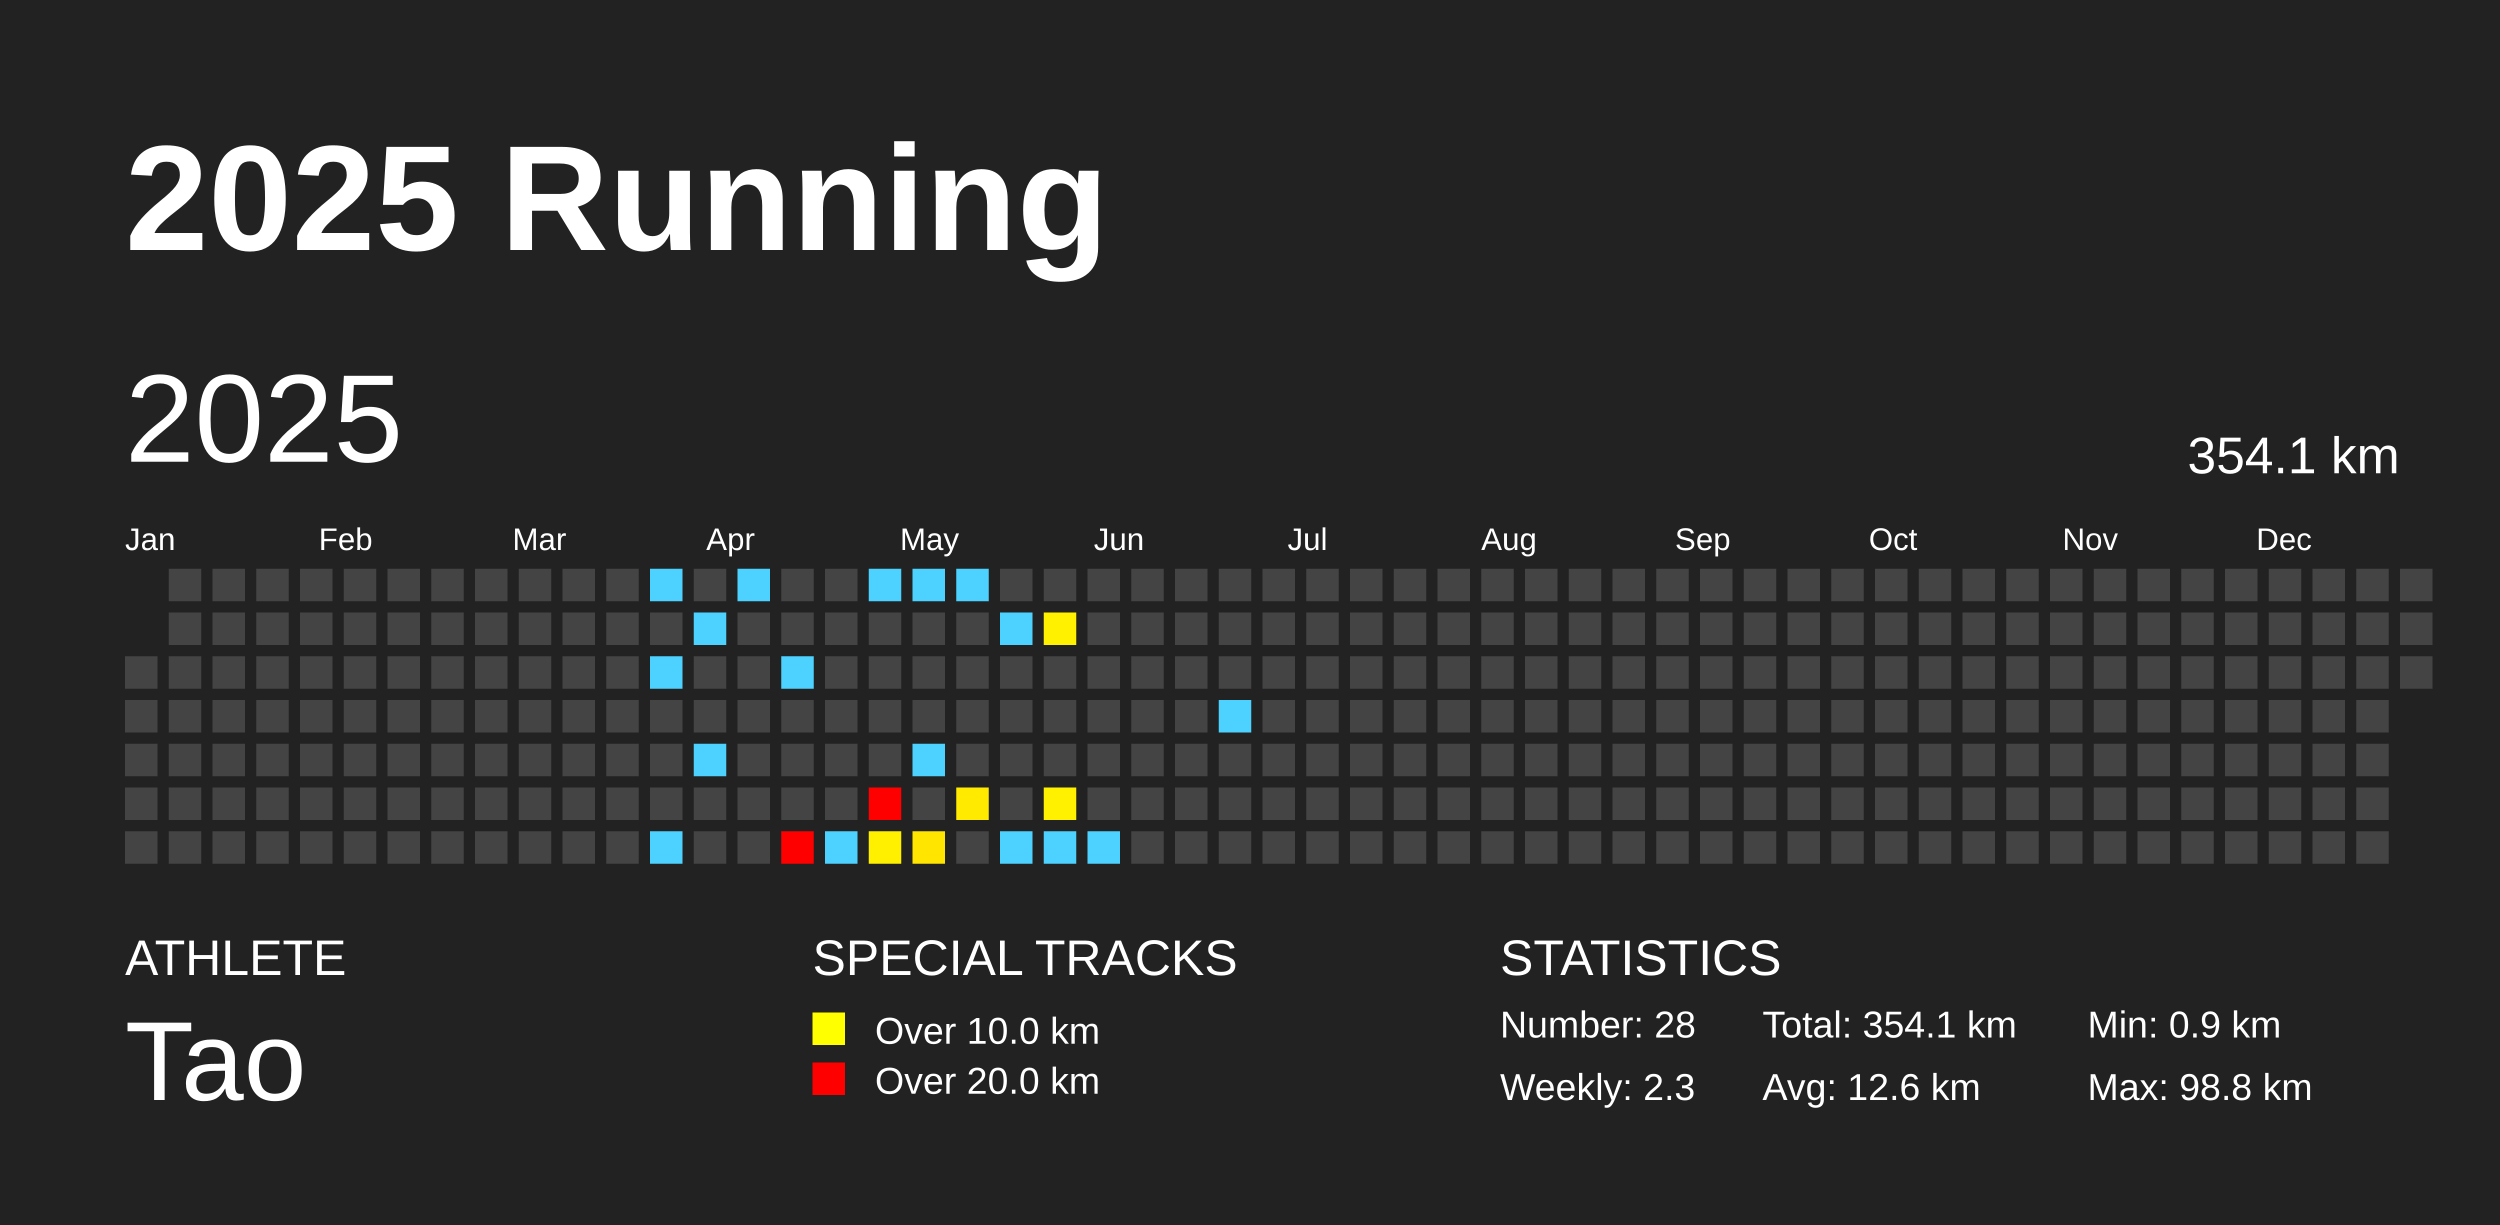
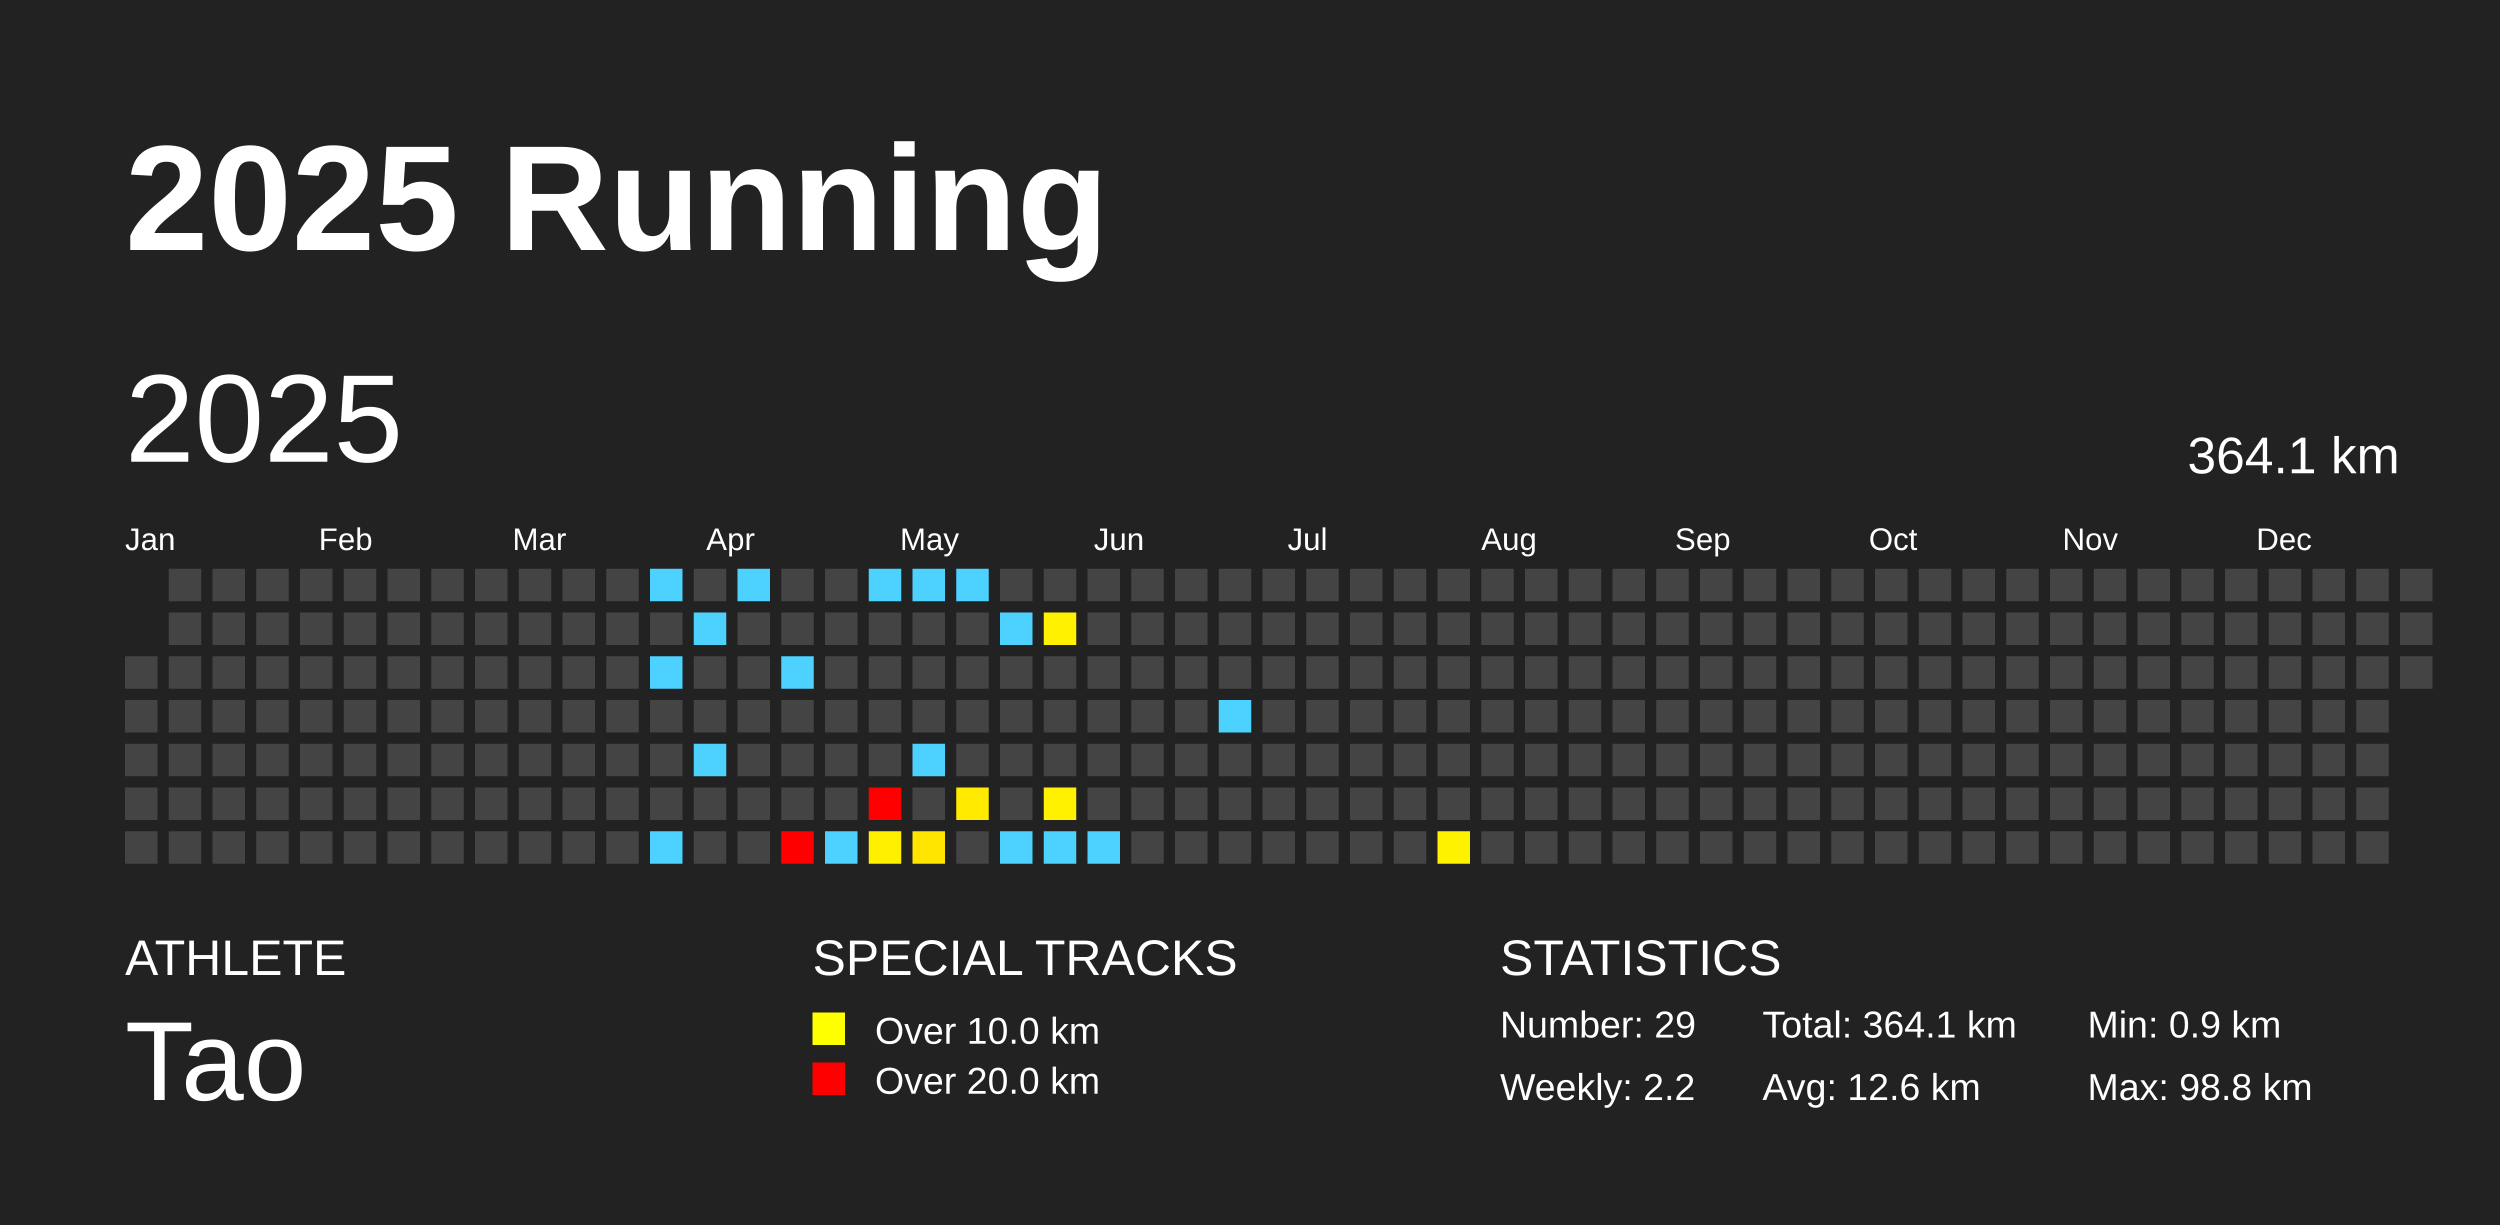
<svg xmlns="http://www.w3.org/2000/svg" baseProfile="full" height="98mm" version="1.1" viewBox="0,0,200,98" width="200mm">
  <defs />
  <rect fill="#222222" height="98" width="200" x="0" y="0" />
  <text fill="#FFFFFF" style="font-size:12px; font-family:Arial; font-weight:bold;" x="10" y="20">2025 Running</text>
  <text fill="#FFFFFF" style="font-size:4px; font-family:Arial" x="10" y="78">ATHLETE</text>
  <text fill="#FFFFFF" style="font-size:9px; font-family:Arial" x="10" y="88">Tao</text>
  <text fill="#FFFFFF" style="font-size:4px; font-family:Arial" x="65" y="78">SPECIAL TRACKS</text>
  <rect fill="yellow" height="2.6" width="2.6" x="65" y="81" />
  <text fill="#FFFFFF" style="font-size:3px; font-family:Arial" x="70" y="83.5">Over 10.0 km</text>
  <rect fill="red" height="2.6" width="2.6" x="65" y="85" />
  <text fill="#FFFFFF" style="font-size:3px; font-family:Arial" x="70" y="87.5">Over 20.0 km</text>
  <text fill="#FFFFFF" style="font-size:4px; font-family:Arial" x="120" y="78">STATISTICS</text>
-   <text fill="#FFFFFF" style="font-size:3px; font-family:Arial" x="120" y="83">Number: 28</text>
-   <text fill="#FFFFFF" style="font-size:3px; font-family:Arial" x="120" y="88">Weekly: 2.3</text>
-   <text fill="#FFFFFF" style="font-size:3px; font-family:Arial" x="141" y="83">Total: 354.1 km</text>
+   <text fill="#FFFFFF" style="font-size:3px; font-family:Arial" x="120" y="83">Number: 29</text>
+   <text fill="#FFFFFF" style="font-size:3px; font-family:Arial" x="120" y="88">Weekly: 2.2</text>
+   <text fill="#FFFFFF" style="font-size:3px; font-family:Arial" x="141" y="83">Total: 364.1 km</text>
  <text fill="#FFFFFF" style="font-size:3px; font-family:Arial" x="141" y="88">Avg: 12.6 km</text>
  <text fill="#FFFFFF" style="font-size:3px; font-family:Arial" x="167" y="83">Min: 0.9 km</text>
  <text fill="#FFFFFF" style="font-size:3px; font-family:Arial" x="167" y="88">Max: 98.8 km</text>
  <text dominant-baseline="hanging" fill="#FFFFFF" style="font-size:10.0px; font-family:Arial;" x="10" y="30">2025</text>
-   <text dominant-baseline="hanging" fill="#FFFFFF" style="font-size:4.125px; font-family:Arial;" x="175" y="35">354.1 km</text>
+   <text dominant-baseline="hanging" fill="#FFFFFF" style="font-size:4.125px; font-family:Arial;" x="175" y="35">364.1 km</text>
  <text fill="#FFFFFF" style="font-size:2.5px; font-family:Arial" x="10.0" y="44">Jan</text>
  <text fill="#FFFFFF" style="font-size:2.5px; font-family:Arial" x="25.5" y="44">Feb</text>
  <text fill="#FFFFFF" style="font-size:2.5px; font-family:Arial" x="41.0" y="44">Mar</text>
  <text fill="#FFFFFF" style="font-size:2.5px; font-family:Arial" x="56.5" y="44">Apr</text>
  <text fill="#FFFFFF" style="font-size:2.5px; font-family:Arial" x="72.0" y="44">May</text>
  <text fill="#FFFFFF" style="font-size:2.5px; font-family:Arial" x="87.5" y="44">Jun</text>
  <text fill="#FFFFFF" style="font-size:2.5px; font-family:Arial" x="103.0" y="44">Jul</text>
  <text fill="#FFFFFF" style="font-size:2.5px; font-family:Arial" x="118.5" y="44">Aug</text>
  <text fill="#FFFFFF" style="font-size:2.5px; font-family:Arial" x="134.0" y="44">Sep</text>
  <text fill="#FFFFFF" style="font-size:2.5px; font-family:Arial" x="149.5" y="44">Oct</text>
  <text fill="#FFFFFF" style="font-size:2.5px; font-family:Arial" x="165.0" y="44">Nov</text>
  <text fill="#FFFFFF" style="font-size:2.5px; font-family:Arial" x="180.5" y="44">Dec</text>
  <rect fill="#444444" height="2.6" width="2.6" x="10.0" y="52.5" />
  <rect fill="#444444" height="2.6" width="2.6" x="10.0" y="56.0" />
  <rect fill="#444444" height="2.6" width="2.6" x="10.0" y="59.5" />
  <rect fill="#444444" height="2.6" width="2.6" x="10.0" y="63.0" />
  <rect fill="#444444" height="2.6" width="2.6" x="10.0" y="66.5" />
  <rect fill="#444444" height="2.6" width="2.6" x="13.5" y="45.5" />
  <rect fill="#444444" height="2.6" width="2.6" x="13.5" y="49.0" />
  <rect fill="#444444" height="2.6" width="2.6" x="13.5" y="52.5" />
  <rect fill="#444444" height="2.6" width="2.6" x="13.5" y="56.0" />
  <rect fill="#444444" height="2.6" width="2.6" x="13.5" y="59.5" />
  <rect fill="#444444" height="2.6" width="2.6" x="13.5" y="63.0" />
  <rect fill="#444444" height="2.6" width="2.6" x="13.5" y="66.5" />
  <rect fill="#444444" height="2.6" width="2.6" x="17.0" y="45.5" />
  <rect fill="#444444" height="2.6" width="2.6" x="17.0" y="49.0" />
  <rect fill="#444444" height="2.6" width="2.6" x="17.0" y="52.5" />
  <rect fill="#444444" height="2.6" width="2.6" x="17.0" y="56.0" />
  <rect fill="#444444" height="2.6" width="2.6" x="17.0" y="59.5" />
  <rect fill="#444444" height="2.6" width="2.6" x="17.0" y="63.0" />
  <rect fill="#444444" height="2.6" width="2.6" x="17.0" y="66.5" />
  <rect fill="#444444" height="2.6" width="2.6" x="20.5" y="45.5" />
  <rect fill="#444444" height="2.6" width="2.6" x="20.5" y="49.0" />
  <rect fill="#444444" height="2.6" width="2.6" x="20.5" y="52.5" />
  <rect fill="#444444" height="2.6" width="2.6" x="20.5" y="56.0" />
  <rect fill="#444444" height="2.6" width="2.6" x="20.5" y="59.5" />
  <rect fill="#444444" height="2.6" width="2.6" x="20.5" y="63.0" />
  <rect fill="#444444" height="2.6" width="2.6" x="20.5" y="66.5" />
  <rect fill="#444444" height="2.6" width="2.6" x="24.0" y="45.5" />
  <rect fill="#444444" height="2.6" width="2.6" x="24.0" y="49.0" />
  <rect fill="#444444" height="2.6" width="2.6" x="24.0" y="52.5" />
  <rect fill="#444444" height="2.6" width="2.6" x="24.0" y="56.0" />
  <rect fill="#444444" height="2.6" width="2.6" x="24.0" y="59.5" />
  <rect fill="#444444" height="2.6" width="2.6" x="24.0" y="63.0" />
  <rect fill="#444444" height="2.6" width="2.6" x="24.0" y="66.5" />
  <rect fill="#444444" height="2.6" width="2.6" x="27.5" y="45.5" />
  <rect fill="#444444" height="2.6" width="2.6" x="27.5" y="49.0" />
  <rect fill="#444444" height="2.6" width="2.6" x="27.5" y="52.5" />
  <rect fill="#444444" height="2.6" width="2.6" x="27.5" y="56.0" />
  <rect fill="#444444" height="2.6" width="2.6" x="27.5" y="59.5" />
  <rect fill="#444444" height="2.6" width="2.6" x="27.5" y="63.0" />
  <rect fill="#444444" height="2.6" width="2.6" x="27.5" y="66.5" />
  <rect fill="#444444" height="2.6" width="2.6" x="31.0" y="45.5" />
  <rect fill="#444444" height="2.6" width="2.6" x="31.0" y="49.0" />
  <rect fill="#444444" height="2.6" width="2.6" x="31.0" y="52.5" />
  <rect fill="#444444" height="2.6" width="2.6" x="31.0" y="56.0" />
  <rect fill="#444444" height="2.6" width="2.6" x="31.0" y="59.5" />
  <rect fill="#444444" height="2.6" width="2.6" x="31.0" y="63.0" />
  <rect fill="#444444" height="2.6" width="2.6" x="31.0" y="66.5" />
  <rect fill="#444444" height="2.6" width="2.6" x="34.5" y="45.5" />
  <rect fill="#444444" height="2.6" width="2.6" x="34.5" y="49.0" />
  <rect fill="#444444" height="2.6" width="2.6" x="34.5" y="52.5" />
  <rect fill="#444444" height="2.6" width="2.6" x="34.5" y="56.0" />
  <rect fill="#444444" height="2.6" width="2.6" x="34.5" y="59.5" />
  <rect fill="#444444" height="2.6" width="2.6" x="34.5" y="63.0" />
  <rect fill="#444444" height="2.6" width="2.6" x="34.5" y="66.5" />
  <rect fill="#444444" height="2.6" width="2.6" x="38.0" y="45.5" />
  <rect fill="#444444" height="2.6" width="2.6" x="38.0" y="49.0" />
  <rect fill="#444444" height="2.6" width="2.6" x="38.0" y="52.5" />
  <rect fill="#444444" height="2.6" width="2.6" x="38.0" y="56.0" />
  <rect fill="#444444" height="2.6" width="2.6" x="38.0" y="59.5" />
  <rect fill="#444444" height="2.6" width="2.6" x="38.0" y="63.0" />
  <rect fill="#444444" height="2.6" width="2.6" x="38.0" y="66.5" />
  <rect fill="#444444" height="2.6" width="2.6" x="41.5" y="45.5" />
  <rect fill="#444444" height="2.6" width="2.6" x="41.5" y="49.0" />
  <rect fill="#444444" height="2.6" width="2.6" x="41.5" y="52.5" />
  <rect fill="#444444" height="2.6" width="2.6" x="41.5" y="56.0" />
  <rect fill="#444444" height="2.6" width="2.6" x="41.5" y="59.5" />
  <rect fill="#444444" height="2.6" width="2.6" x="41.5" y="63.0" />
  <rect fill="#444444" height="2.6" width="2.6" x="41.5" y="66.5" />
  <rect fill="#444444" height="2.6" width="2.6" x="45.0" y="45.5" />
  <rect fill="#444444" height="2.6" width="2.6" x="45.0" y="49.0" />
  <rect fill="#444444" height="2.6" width="2.6" x="45.0" y="52.5" />
  <rect fill="#444444" height="2.6" width="2.6" x="45.0" y="56.0" />
  <rect fill="#444444" height="2.6" width="2.6" x="45.0" y="59.5" />
  <rect fill="#444444" height="2.6" width="2.6" x="45.0" y="63.0" />
  <rect fill="#444444" height="2.6" width="2.6" x="45.0" y="66.5" />
  <rect fill="#444444" height="2.6" width="2.6" x="48.5" y="45.5" />
  <rect fill="#444444" height="2.6" width="2.6" x="48.5" y="49.0" />
  <rect fill="#444444" height="2.6" width="2.6" x="48.5" y="52.5" />
  <rect fill="#444444" height="2.6" width="2.6" x="48.5" y="56.0" />
  <rect fill="#444444" height="2.6" width="2.6" x="48.5" y="59.5" />
  <rect fill="#444444" height="2.6" width="2.6" x="48.5" y="63.0" />
  <rect fill="#444444" height="2.6" width="2.6" x="48.5" y="66.5" />
  <rect fill="#4dd2ff" height="2.6" width="2.6" x="52.0" y="45.5" />
  <rect fill="#444444" height="2.6" width="2.6" x="52.0" y="49.0" />
  <rect fill="#4dd2ff" height="2.6" width="2.6" x="52.0" y="52.5" />
  <rect fill="#444444" height="2.6" width="2.6" x="52.0" y="56.0" />
  <rect fill="#444444" height="2.6" width="2.6" x="52.0" y="59.5" />
  <rect fill="#444444" height="2.6" width="2.6" x="52.0" y="63.0" />
  <rect fill="#4dd2ff" height="2.6" width="2.6" x="52.0" y="66.5" />
  <rect fill="#444444" height="2.6" width="2.6" x="55.5" y="45.5" />
  <rect fill="#4dd2ff" height="2.6" width="2.6" x="55.5" y="49.0" />
  <rect fill="#444444" height="2.6" width="2.6" x="55.5" y="52.5" />
  <rect fill="#444444" height="2.6" width="2.6" x="55.5" y="56.0" />
  <rect fill="#4dd2ff" height="2.6" width="2.6" x="55.5" y="59.5" />
  <rect fill="#444444" height="2.6" width="2.6" x="55.5" y="63.0" />
  <rect fill="#444444" height="2.6" width="2.6" x="55.5" y="66.5" />
  <rect fill="#4dd2ff" height="2.6" width="2.6" x="59.0" y="45.5" />
  <rect fill="#444444" height="2.6" width="2.6" x="59.0" y="49.0" />
  <rect fill="#444444" height="2.6" width="2.6" x="59.0" y="52.5" />
  <rect fill="#444444" height="2.6" width="2.6" x="59.0" y="56.0" />
  <rect fill="#444444" height="2.6" width="2.6" x="59.0" y="59.5" />
  <rect fill="#444444" height="2.6" width="2.6" x="59.0" y="63.0" />
  <rect fill="#444444" height="2.6" width="2.6" x="59.0" y="66.5" />
  <rect fill="#444444" height="2.6" width="2.6" x="62.5" y="45.5" />
  <rect fill="#444444" height="2.6" width="2.6" x="62.5" y="49.0" />
  <rect fill="#4dd2ff" height="2.6" width="2.6" x="62.5" y="52.5" />
  <rect fill="#444444" height="2.6" width="2.6" x="62.5" y="56.0" />
  <rect fill="#444444" height="2.6" width="2.6" x="62.5" y="59.5" />
  <rect fill="#444444" height="2.6" width="2.6" x="62.5" y="63.0" />
  <rect fill="red" height="2.6" width="2.6" x="62.5" y="66.5" />
  <rect fill="#444444" height="2.6" width="2.6" x="66.0" y="45.5" />
  <rect fill="#444444" height="2.6" width="2.6" x="66.0" y="49.0" />
  <rect fill="#444444" height="2.6" width="2.6" x="66.0" y="52.5" />
  <rect fill="#444444" height="2.6" width="2.6" x="66.0" y="56.0" />
  <rect fill="#444444" height="2.6" width="2.6" x="66.0" y="59.5" />
  <rect fill="#444444" height="2.6" width="2.6" x="66.0" y="63.0" />
  <rect fill="#4dd2ff" height="2.6" width="2.6" x="66.0" y="66.5" />
  <rect fill="#4dd2ff" height="2.6" width="2.6" x="69.5" y="45.5" />
  <rect fill="#444444" height="2.6" width="2.6" x="69.5" y="49.0" />
  <rect fill="#444444" height="2.6" width="2.6" x="69.5" y="52.5" />
  <rect fill="#444444" height="2.6" width="2.6" x="69.5" y="56.0" />
  <rect fill="#444444" height="2.6" width="2.6" x="69.5" y="59.5" />
  <rect fill="red" height="2.6" width="2.6" x="69.5" y="63.0" />
  <rect fill="#fff000" height="2.6" width="2.6" x="69.5" y="66.5" />
  <rect fill="#4dd2ff" height="2.6" width="2.6" x="73.0" y="45.5" />
  <rect fill="#444444" height="2.6" width="2.6" x="73.0" y="49.0" />
  <rect fill="#444444" height="2.6" width="2.6" x="73.0" y="52.5" />
  <rect fill="#444444" height="2.6" width="2.6" x="73.0" y="56.0" />
  <rect fill="#4dd2ff" height="2.6" width="2.6" x="73.0" y="59.5" />
  <rect fill="#444444" height="2.6" width="2.6" x="73.0" y="63.0" />
  <rect fill="#ffe500" height="2.6" width="2.6" x="73.0" y="66.5" />
  <rect fill="#4dd2ff" height="2.6" width="2.6" x="76.5" y="45.5" />
  <rect fill="#444444" height="2.6" width="2.6" x="76.5" y="49.0" />
  <rect fill="#444444" height="2.6" width="2.6" x="76.5" y="52.5" />
  <rect fill="#444444" height="2.6" width="2.6" x="76.5" y="56.0" />
  <rect fill="#444444" height="2.6" width="2.6" x="76.5" y="59.5" />
  <rect fill="#ffea00" height="2.6" width="2.6" x="76.5" y="63.0" />
  <rect fill="#444444" height="2.6" width="2.6" x="76.5" y="66.5" />
  <rect fill="#444444" height="2.6" width="2.6" x="80.0" y="45.5" />
  <rect fill="#4dd2ff" height="2.6" width="2.6" x="80.0" y="49.0" />
  <rect fill="#444444" height="2.6" width="2.6" x="80.0" y="52.5" />
  <rect fill="#444444" height="2.6" width="2.6" x="80.0" y="56.0" />
  <rect fill="#444444" height="2.6" width="2.6" x="80.0" y="59.5" />
  <rect fill="#444444" height="2.6" width="2.6" x="80.0" y="63.0" />
  <rect fill="#4dd2ff" height="2.6" width="2.6" x="80.0" y="66.5" />
  <rect fill="#444444" height="2.6" width="2.6" x="83.5" y="45.5" />
  <rect fill="#fff100" height="2.6" width="2.6" x="83.5" y="49.0" />
  <rect fill="#444444" height="2.6" width="2.6" x="83.5" y="52.5" />
  <rect fill="#444444" height="2.6" width="2.6" x="83.5" y="56.0" />
  <rect fill="#444444" height="2.6" width="2.6" x="83.5" y="59.5" />
  <rect fill="#fff100" height="2.6" width="2.6" x="83.5" y="63.0" />
  <rect fill="#4dd2ff" height="2.6" width="2.6" x="83.5" y="66.5" />
  <rect fill="#444444" height="2.6" width="2.6" x="87.0" y="45.5" />
  <rect fill="#444444" height="2.6" width="2.6" x="87.0" y="49.0" />
  <rect fill="#444444" height="2.6" width="2.6" x="87.0" y="52.5" />
  <rect fill="#444444" height="2.6" width="2.6" x="87.0" y="56.0" />
  <rect fill="#444444" height="2.6" width="2.6" x="87.0" y="59.5" />
  <rect fill="#444444" height="2.6" width="2.6" x="87.0" y="63.0" />
  <rect fill="#4dd2ff" height="2.6" width="2.6" x="87.0" y="66.5" />
  <rect fill="#444444" height="2.6" width="2.6" x="90.5" y="45.5" />
  <rect fill="#444444" height="2.6" width="2.6" x="90.5" y="49.0" />
  <rect fill="#444444" height="2.6" width="2.6" x="90.5" y="52.5" />
  <rect fill="#444444" height="2.6" width="2.6" x="90.5" y="56.0" />
  <rect fill="#444444" height="2.6" width="2.6" x="90.5" y="59.5" />
  <rect fill="#444444" height="2.6" width="2.6" x="90.5" y="63.0" />
  <rect fill="#444444" height="2.6" width="2.6" x="90.5" y="66.5" />
  <rect fill="#444444" height="2.6" width="2.6" x="94.0" y="45.5" />
  <rect fill="#444444" height="2.6" width="2.6" x="94.0" y="49.0" />
  <rect fill="#444444" height="2.6" width="2.6" x="94.0" y="52.5" />
  <rect fill="#444444" height="2.6" width="2.6" x="94.0" y="56.0" />
  <rect fill="#444444" height="2.6" width="2.6" x="94.0" y="59.5" />
  <rect fill="#444444" height="2.6" width="2.6" x="94.0" y="63.0" />
  <rect fill="#444444" height="2.6" width="2.6" x="94.0" y="66.5" />
  <rect fill="#444444" height="2.6" width="2.6" x="97.5" y="45.5" />
  <rect fill="#444444" height="2.6" width="2.6" x="97.5" y="49.0" />
  <rect fill="#444444" height="2.6" width="2.6" x="97.5" y="52.5" />
  <rect fill="#4dd2ff" height="2.6" width="2.6" x="97.5" y="56.0" />
  <rect fill="#444444" height="2.6" width="2.6" x="97.5" y="59.5" />
  <rect fill="#444444" height="2.6" width="2.6" x="97.5" y="63.0" />
  <rect fill="#444444" height="2.6" width="2.6" x="97.5" y="66.5" />
  <rect fill="#444444" height="2.6" width="2.6" x="101.0" y="45.5" />
  <rect fill="#444444" height="2.6" width="2.6" x="101.0" y="49.0" />
  <rect fill="#444444" height="2.6" width="2.6" x="101.0" y="52.5" />
  <rect fill="#444444" height="2.6" width="2.6" x="101.0" y="56.0" />
  <rect fill="#444444" height="2.6" width="2.6" x="101.0" y="59.5" />
  <rect fill="#444444" height="2.6" width="2.6" x="101.0" y="63.0" />
  <rect fill="#444444" height="2.6" width="2.6" x="101.0" y="66.5" />
  <rect fill="#444444" height="2.6" width="2.6" x="104.5" y="45.5" />
  <rect fill="#444444" height="2.6" width="2.6" x="104.5" y="49.0" />
  <rect fill="#444444" height="2.6" width="2.6" x="104.5" y="52.5" />
  <rect fill="#444444" height="2.6" width="2.6" x="104.5" y="56.0" />
  <rect fill="#444444" height="2.6" width="2.6" x="104.5" y="59.5" />
  <rect fill="#444444" height="2.6" width="2.6" x="104.5" y="63.0" />
  <rect fill="#444444" height="2.6" width="2.6" x="104.5" y="66.5" />
  <rect fill="#444444" height="2.6" width="2.6" x="108.0" y="45.5" />
  <rect fill="#444444" height="2.6" width="2.6" x="108.0" y="49.0" />
  <rect fill="#444444" height="2.6" width="2.6" x="108.0" y="52.5" />
  <rect fill="#444444" height="2.6" width="2.6" x="108.0" y="56.0" />
  <rect fill="#444444" height="2.6" width="2.6" x="108.0" y="59.5" />
  <rect fill="#444444" height="2.6" width="2.6" x="108.0" y="63.0" />
  <rect fill="#444444" height="2.6" width="2.6" x="108.0" y="66.5" />
  <rect fill="#444444" height="2.6" width="2.6" x="111.5" y="45.5" />
  <rect fill="#444444" height="2.6" width="2.6" x="111.5" y="49.0" />
  <rect fill="#444444" height="2.6" width="2.6" x="111.5" y="52.5" />
  <rect fill="#444444" height="2.6" width="2.6" x="111.5" y="56.0" />
  <rect fill="#444444" height="2.6" width="2.6" x="111.5" y="59.5" />
  <rect fill="#444444" height="2.6" width="2.6" x="111.5" y="63.0" />
  <rect fill="#444444" height="2.6" width="2.6" x="111.5" y="66.5" />
  <rect fill="#444444" height="2.6" width="2.6" x="115.0" y="45.5" />
  <rect fill="#444444" height="2.6" width="2.6" x="115.0" y="49.0" />
  <rect fill="#444444" height="2.6" width="2.6" x="115.0" y="52.5" />
  <rect fill="#444444" height="2.6" width="2.6" x="115.0" y="56.0" />
  <rect fill="#444444" height="2.6" width="2.6" x="115.0" y="59.5" />
  <rect fill="#444444" height="2.6" width="2.6" x="115.0" y="63.0" />
-   <rect fill="#444444" height="2.6" width="2.6" x="115.0" y="66.5" />
+   <rect fill="#fff200" height="2.6" width="2.6" x="115.0" y="66.5" />
  <rect fill="#444444" height="2.6" width="2.6" x="118.5" y="45.5" />
  <rect fill="#444444" height="2.6" width="2.6" x="118.5" y="49.0" />
  <rect fill="#444444" height="2.6" width="2.6" x="118.5" y="52.5" />
  <rect fill="#444444" height="2.6" width="2.6" x="118.5" y="56.0" />
  <rect fill="#444444" height="2.6" width="2.6" x="118.5" y="59.5" />
  <rect fill="#444444" height="2.6" width="2.6" x="118.5" y="63.0" />
  <rect fill="#444444" height="2.6" width="2.6" x="118.5" y="66.5" />
  <rect fill="#444444" height="2.6" width="2.6" x="122.0" y="45.5" />
  <rect fill="#444444" height="2.6" width="2.6" x="122.0" y="49.0" />
  <rect fill="#444444" height="2.6" width="2.6" x="122.0" y="52.5" />
  <rect fill="#444444" height="2.6" width="2.6" x="122.0" y="56.0" />
  <rect fill="#444444" height="2.6" width="2.6" x="122.0" y="59.5" />
  <rect fill="#444444" height="2.6" width="2.6" x="122.0" y="63.0" />
  <rect fill="#444444" height="2.6" width="2.6" x="122.0" y="66.5" />
  <rect fill="#444444" height="2.6" width="2.6" x="125.5" y="45.5" />
  <rect fill="#444444" height="2.6" width="2.6" x="125.5" y="49.0" />
  <rect fill="#444444" height="2.6" width="2.6" x="125.5" y="52.5" />
  <rect fill="#444444" height="2.6" width="2.6" x="125.5" y="56.0" />
  <rect fill="#444444" height="2.6" width="2.6" x="125.5" y="59.5" />
  <rect fill="#444444" height="2.6" width="2.6" x="125.5" y="63.0" />
  <rect fill="#444444" height="2.6" width="2.6" x="125.5" y="66.5" />
  <rect fill="#444444" height="2.6" width="2.6" x="129.0" y="45.5" />
  <rect fill="#444444" height="2.6" width="2.6" x="129.0" y="49.0" />
  <rect fill="#444444" height="2.6" width="2.6" x="129.0" y="52.5" />
  <rect fill="#444444" height="2.6" width="2.6" x="129.0" y="56.0" />
  <rect fill="#444444" height="2.6" width="2.6" x="129.0" y="59.5" />
  <rect fill="#444444" height="2.6" width="2.6" x="129.0" y="63.0" />
  <rect fill="#444444" height="2.6" width="2.6" x="129.0" y="66.5" />
  <rect fill="#444444" height="2.6" width="2.6" x="132.5" y="45.5" />
  <rect fill="#444444" height="2.6" width="2.6" x="132.5" y="49.0" />
  <rect fill="#444444" height="2.6" width="2.6" x="132.5" y="52.5" />
  <rect fill="#444444" height="2.6" width="2.6" x="132.5" y="56.0" />
  <rect fill="#444444" height="2.6" width="2.6" x="132.5" y="59.5" />
  <rect fill="#444444" height="2.6" width="2.6" x="132.5" y="63.0" />
  <rect fill="#444444" height="2.6" width="2.6" x="132.5" y="66.5" />
  <rect fill="#444444" height="2.6" width="2.6" x="136.0" y="45.5" />
  <rect fill="#444444" height="2.6" width="2.6" x="136.0" y="49.0" />
  <rect fill="#444444" height="2.6" width="2.6" x="136.0" y="52.5" />
  <rect fill="#444444" height="2.6" width="2.6" x="136.0" y="56.0" />
  <rect fill="#444444" height="2.6" width="2.6" x="136.0" y="59.5" />
  <rect fill="#444444" height="2.6" width="2.6" x="136.0" y="63.0" />
  <rect fill="#444444" height="2.6" width="2.6" x="136.0" y="66.5" />
  <rect fill="#444444" height="2.6" width="2.6" x="139.5" y="45.5" />
  <rect fill="#444444" height="2.6" width="2.6" x="139.5" y="49.0" />
  <rect fill="#444444" height="2.6" width="2.6" x="139.5" y="52.5" />
  <rect fill="#444444" height="2.6" width="2.6" x="139.5" y="56.0" />
  <rect fill="#444444" height="2.6" width="2.6" x="139.5" y="59.5" />
  <rect fill="#444444" height="2.6" width="2.6" x="139.5" y="63.0" />
  <rect fill="#444444" height="2.6" width="2.6" x="139.5" y="66.5" />
  <rect fill="#444444" height="2.6" width="2.6" x="143.0" y="45.5" />
  <rect fill="#444444" height="2.6" width="2.6" x="143.0" y="49.0" />
  <rect fill="#444444" height="2.6" width="2.6" x="143.0" y="52.5" />
  <rect fill="#444444" height="2.6" width="2.6" x="143.0" y="56.0" />
  <rect fill="#444444" height="2.6" width="2.6" x="143.0" y="59.5" />
  <rect fill="#444444" height="2.6" width="2.6" x="143.0" y="63.0" />
  <rect fill="#444444" height="2.6" width="2.6" x="143.0" y="66.5" />
  <rect fill="#444444" height="2.6" width="2.6" x="146.5" y="45.5" />
  <rect fill="#444444" height="2.6" width="2.6" x="146.5" y="49.0" />
  <rect fill="#444444" height="2.6" width="2.6" x="146.5" y="52.5" />
  <rect fill="#444444" height="2.6" width="2.6" x="146.5" y="56.0" />
  <rect fill="#444444" height="2.6" width="2.6" x="146.5" y="59.5" />
  <rect fill="#444444" height="2.6" width="2.6" x="146.5" y="63.0" />
  <rect fill="#444444" height="2.6" width="2.6" x="146.5" y="66.5" />
  <rect fill="#444444" height="2.6" width="2.6" x="150.0" y="45.5" />
  <rect fill="#444444" height="2.6" width="2.6" x="150.0" y="49.0" />
  <rect fill="#444444" height="2.6" width="2.6" x="150.0" y="52.5" />
  <rect fill="#444444" height="2.6" width="2.6" x="150.0" y="56.0" />
  <rect fill="#444444" height="2.6" width="2.6" x="150.0" y="59.5" />
  <rect fill="#444444" height="2.6" width="2.6" x="150.0" y="63.0" />
  <rect fill="#444444" height="2.6" width="2.6" x="150.0" y="66.5" />
  <rect fill="#444444" height="2.6" width="2.6" x="153.5" y="45.5" />
  <rect fill="#444444" height="2.6" width="2.6" x="153.5" y="49.0" />
  <rect fill="#444444" height="2.6" width="2.6" x="153.5" y="52.5" />
  <rect fill="#444444" height="2.6" width="2.6" x="153.5" y="56.0" />
  <rect fill="#444444" height="2.6" width="2.6" x="153.5" y="59.5" />
  <rect fill="#444444" height="2.6" width="2.6" x="153.5" y="63.0" />
  <rect fill="#444444" height="2.6" width="2.6" x="153.5" y="66.5" />
  <rect fill="#444444" height="2.6" width="2.6" x="157.0" y="45.5" />
  <rect fill="#444444" height="2.6" width="2.6" x="157.0" y="49.0" />
  <rect fill="#444444" height="2.6" width="2.6" x="157.0" y="52.5" />
  <rect fill="#444444" height="2.6" width="2.6" x="157.0" y="56.0" />
  <rect fill="#444444" height="2.6" width="2.6" x="157.0" y="59.5" />
  <rect fill="#444444" height="2.6" width="2.6" x="157.0" y="63.0" />
  <rect fill="#444444" height="2.6" width="2.6" x="157.0" y="66.5" />
  <rect fill="#444444" height="2.6" width="2.6" x="160.5" y="45.5" />
  <rect fill="#444444" height="2.6" width="2.6" x="160.5" y="49.0" />
  <rect fill="#444444" height="2.6" width="2.6" x="160.5" y="52.5" />
  <rect fill="#444444" height="2.6" width="2.6" x="160.5" y="56.0" />
  <rect fill="#444444" height="2.6" width="2.6" x="160.5" y="59.5" />
  <rect fill="#444444" height="2.6" width="2.6" x="160.5" y="63.0" />
  <rect fill="#444444" height="2.6" width="2.6" x="160.5" y="66.5" />
  <rect fill="#444444" height="2.6" width="2.6" x="164.0" y="45.5" />
  <rect fill="#444444" height="2.6" width="2.6" x="164.0" y="49.0" />
  <rect fill="#444444" height="2.6" width="2.6" x="164.0" y="52.5" />
  <rect fill="#444444" height="2.6" width="2.6" x="164.0" y="56.0" />
  <rect fill="#444444" height="2.6" width="2.6" x="164.0" y="59.5" />
  <rect fill="#444444" height="2.6" width="2.6" x="164.0" y="63.0" />
  <rect fill="#444444" height="2.6" width="2.6" x="164.0" y="66.5" />
  <rect fill="#444444" height="2.6" width="2.6" x="167.5" y="45.5" />
  <rect fill="#444444" height="2.6" width="2.6" x="167.5" y="49.0" />
  <rect fill="#444444" height="2.6" width="2.6" x="167.5" y="52.5" />
  <rect fill="#444444" height="2.6" width="2.6" x="167.5" y="56.0" />
  <rect fill="#444444" height="2.6" width="2.6" x="167.5" y="59.5" />
  <rect fill="#444444" height="2.6" width="2.6" x="167.5" y="63.0" />
  <rect fill="#444444" height="2.6" width="2.6" x="167.5" y="66.5" />
  <rect fill="#444444" height="2.6" width="2.6" x="171.0" y="45.5" />
  <rect fill="#444444" height="2.6" width="2.6" x="171.0" y="49.0" />
  <rect fill="#444444" height="2.6" width="2.6" x="171.0" y="52.5" />
  <rect fill="#444444" height="2.6" width="2.6" x="171.0" y="56.0" />
  <rect fill="#444444" height="2.6" width="2.6" x="171.0" y="59.5" />
  <rect fill="#444444" height="2.6" width="2.6" x="171.0" y="63.0" />
  <rect fill="#444444" height="2.6" width="2.6" x="171.0" y="66.5" />
  <rect fill="#444444" height="2.6" width="2.6" x="174.5" y="45.5" />
  <rect fill="#444444" height="2.6" width="2.6" x="174.5" y="49.0" />
  <rect fill="#444444" height="2.6" width="2.6" x="174.5" y="52.5" />
  <rect fill="#444444" height="2.6" width="2.6" x="174.5" y="56.0" />
  <rect fill="#444444" height="2.6" width="2.6" x="174.5" y="59.5" />
  <rect fill="#444444" height="2.6" width="2.6" x="174.5" y="63.0" />
  <rect fill="#444444" height="2.6" width="2.6" x="174.5" y="66.5" />
  <rect fill="#444444" height="2.6" width="2.6" x="178.0" y="45.5" />
  <rect fill="#444444" height="2.6" width="2.6" x="178.0" y="49.0" />
  <rect fill="#444444" height="2.6" width="2.6" x="178.0" y="52.5" />
  <rect fill="#444444" height="2.6" width="2.6" x="178.0" y="56.0" />
  <rect fill="#444444" height="2.6" width="2.6" x="178.0" y="59.5" />
  <rect fill="#444444" height="2.6" width="2.6" x="178.0" y="63.0" />
  <rect fill="#444444" height="2.6" width="2.6" x="178.0" y="66.5" />
  <rect fill="#444444" height="2.6" width="2.6" x="181.5" y="45.5" />
  <rect fill="#444444" height="2.6" width="2.6" x="181.5" y="49.0" />
  <rect fill="#444444" height="2.6" width="2.6" x="181.5" y="52.5" />
  <rect fill="#444444" height="2.6" width="2.6" x="181.5" y="56.0" />
  <rect fill="#444444" height="2.6" width="2.6" x="181.5" y="59.5" />
  <rect fill="#444444" height="2.6" width="2.6" x="181.5" y="63.0" />
  <rect fill="#444444" height="2.6" width="2.6" x="181.5" y="66.5" />
  <rect fill="#444444" height="2.6" width="2.6" x="185.0" y="45.5" />
  <rect fill="#444444" height="2.6" width="2.6" x="185.0" y="49.0" />
  <rect fill="#444444" height="2.6" width="2.6" x="185.0" y="52.5" />
  <rect fill="#444444" height="2.6" width="2.6" x="185.0" y="56.0" />
  <rect fill="#444444" height="2.6" width="2.6" x="185.0" y="59.5" />
  <rect fill="#444444" height="2.6" width="2.6" x="185.0" y="63.0" />
  <rect fill="#444444" height="2.6" width="2.6" x="185.0" y="66.5" />
  <rect fill="#444444" height="2.6" width="2.6" x="188.5" y="45.5" />
  <rect fill="#444444" height="2.6" width="2.6" x="188.5" y="49.0" />
  <rect fill="#444444" height="2.6" width="2.6" x="188.5" y="52.5" />
  <rect fill="#444444" height="2.6" width="2.6" x="188.5" y="56.0" />
  <rect fill="#444444" height="2.6" width="2.6" x="188.5" y="59.5" />
  <rect fill="#444444" height="2.6" width="2.6" x="188.5" y="63.0" />
  <rect fill="#444444" height="2.6" width="2.6" x="188.5" y="66.5" />
  <rect fill="#444444" height="2.6" width="2.6" x="192.0" y="45.5" />
  <rect fill="#444444" height="2.6" width="2.6" x="192.0" y="49.0" />
  <rect fill="#444444" height="2.6" width="2.6" x="192.0" y="52.5" />
</svg>
